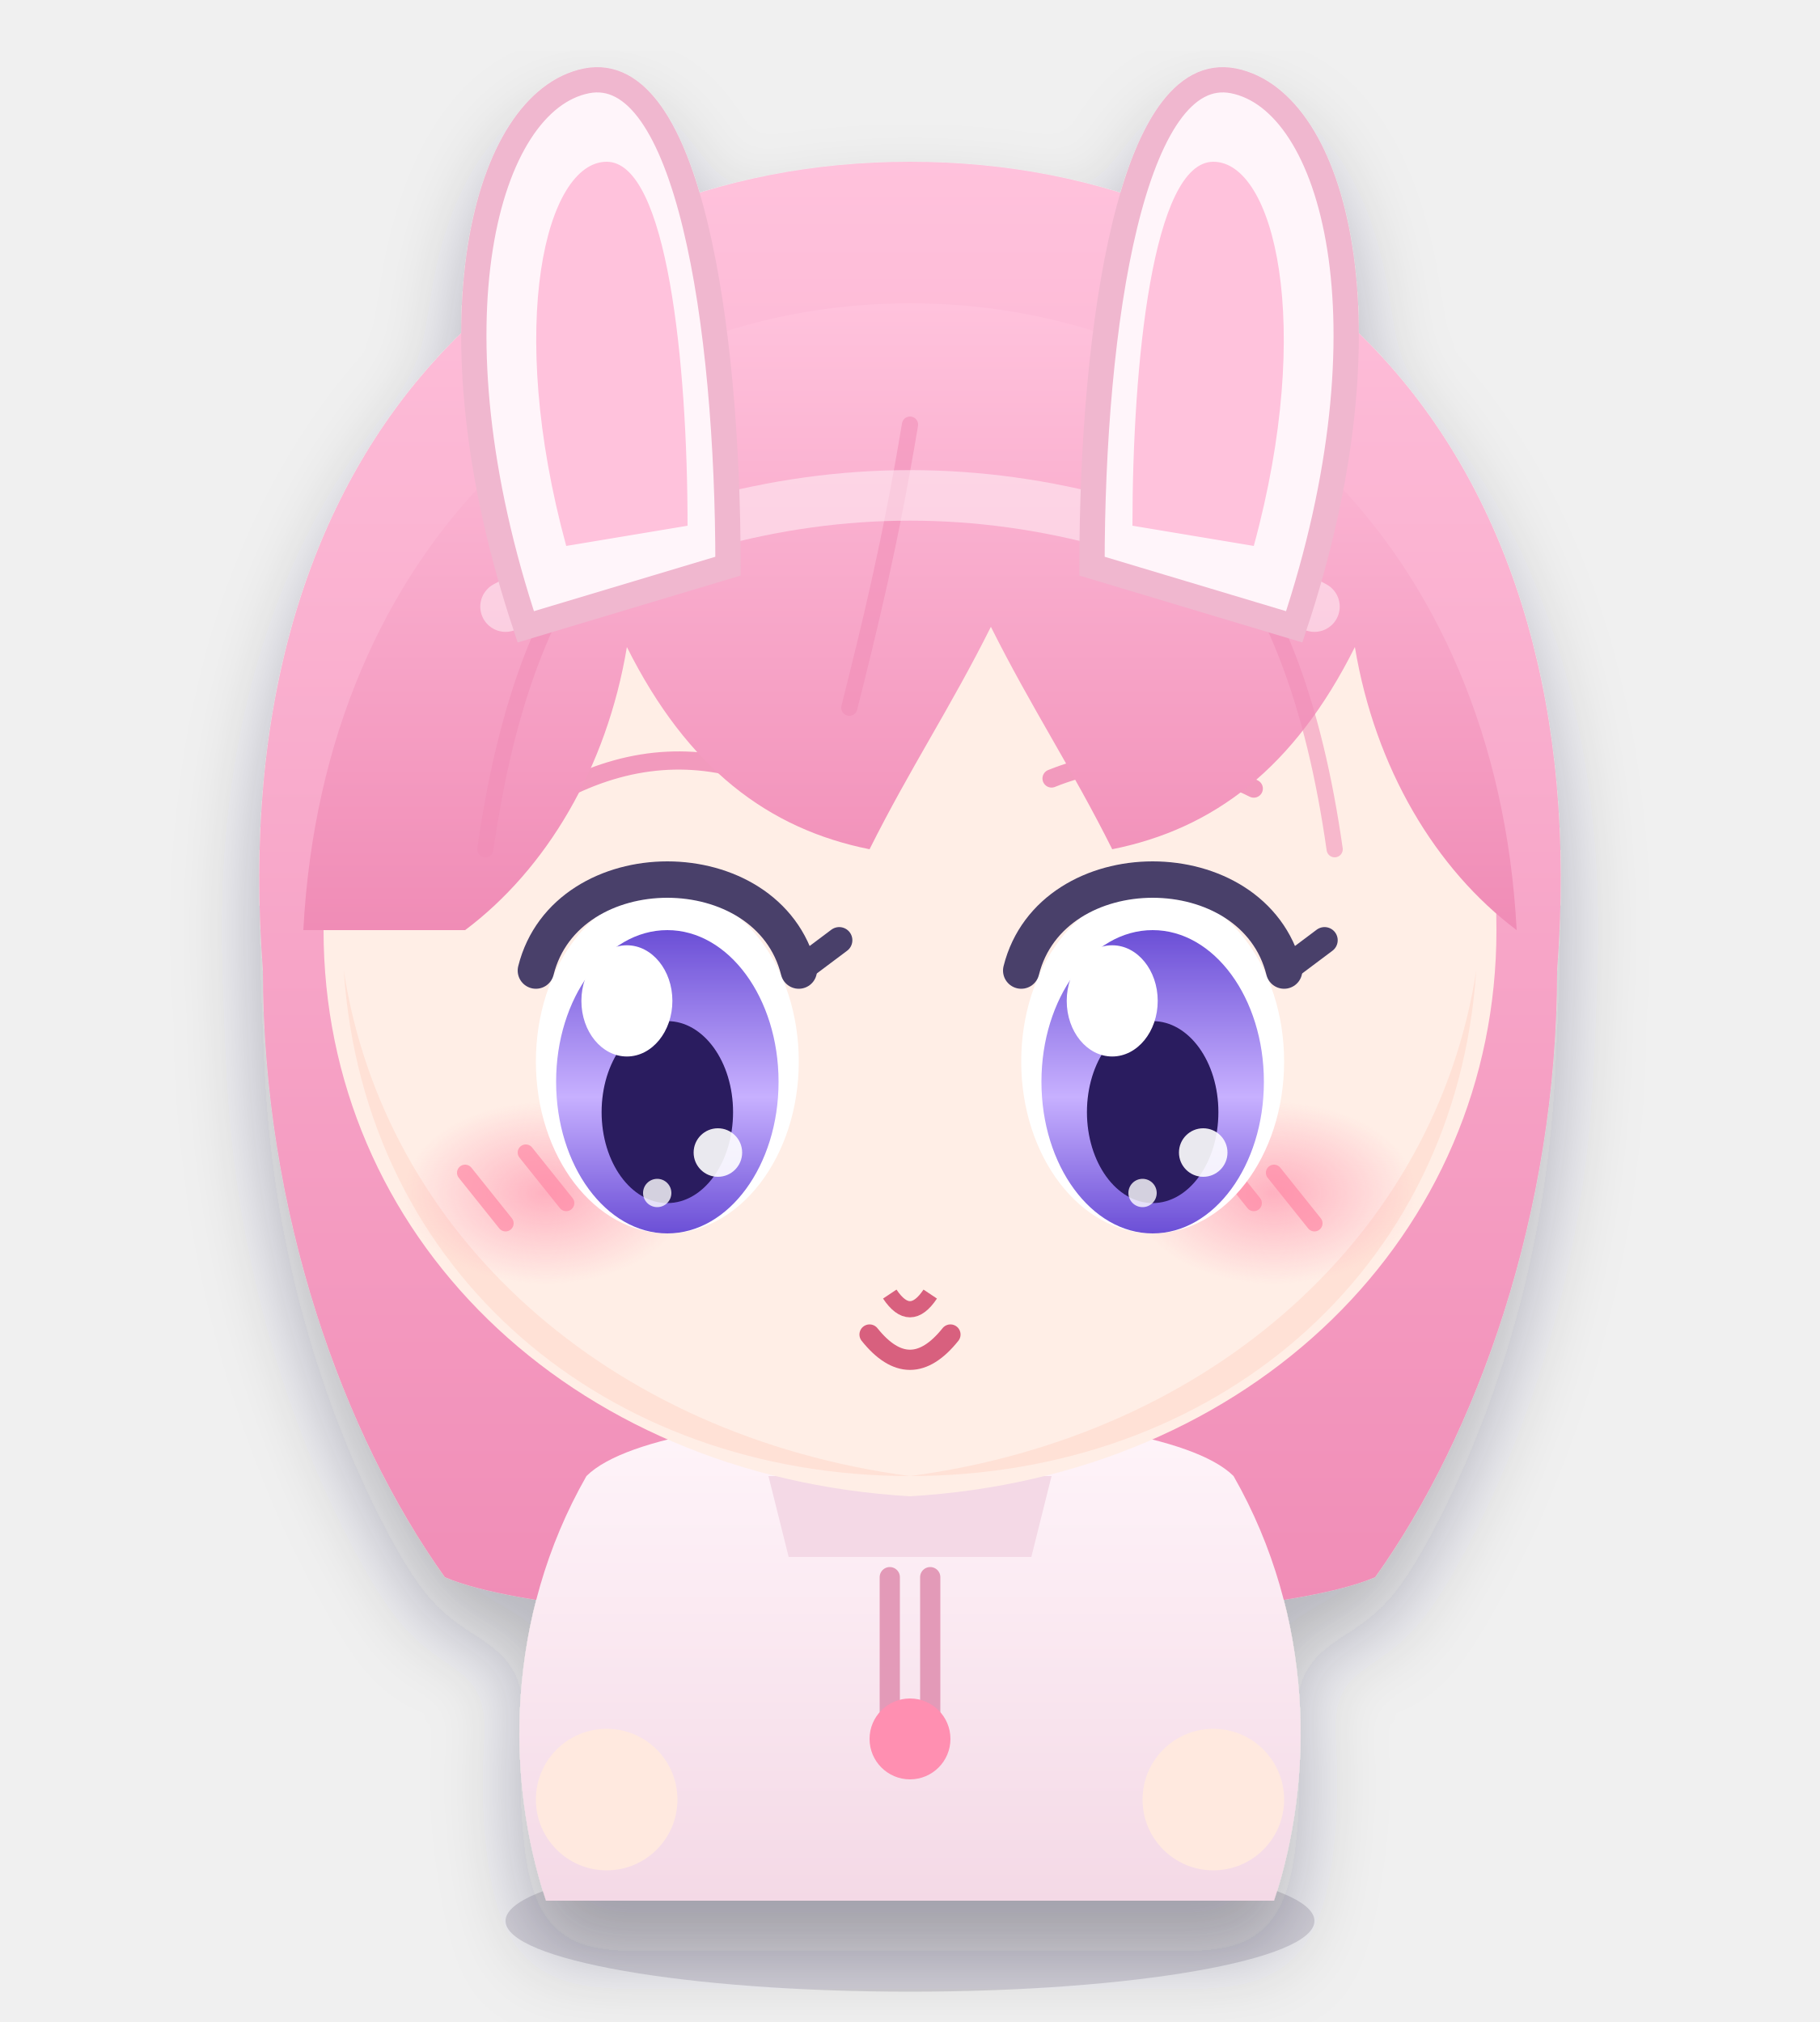
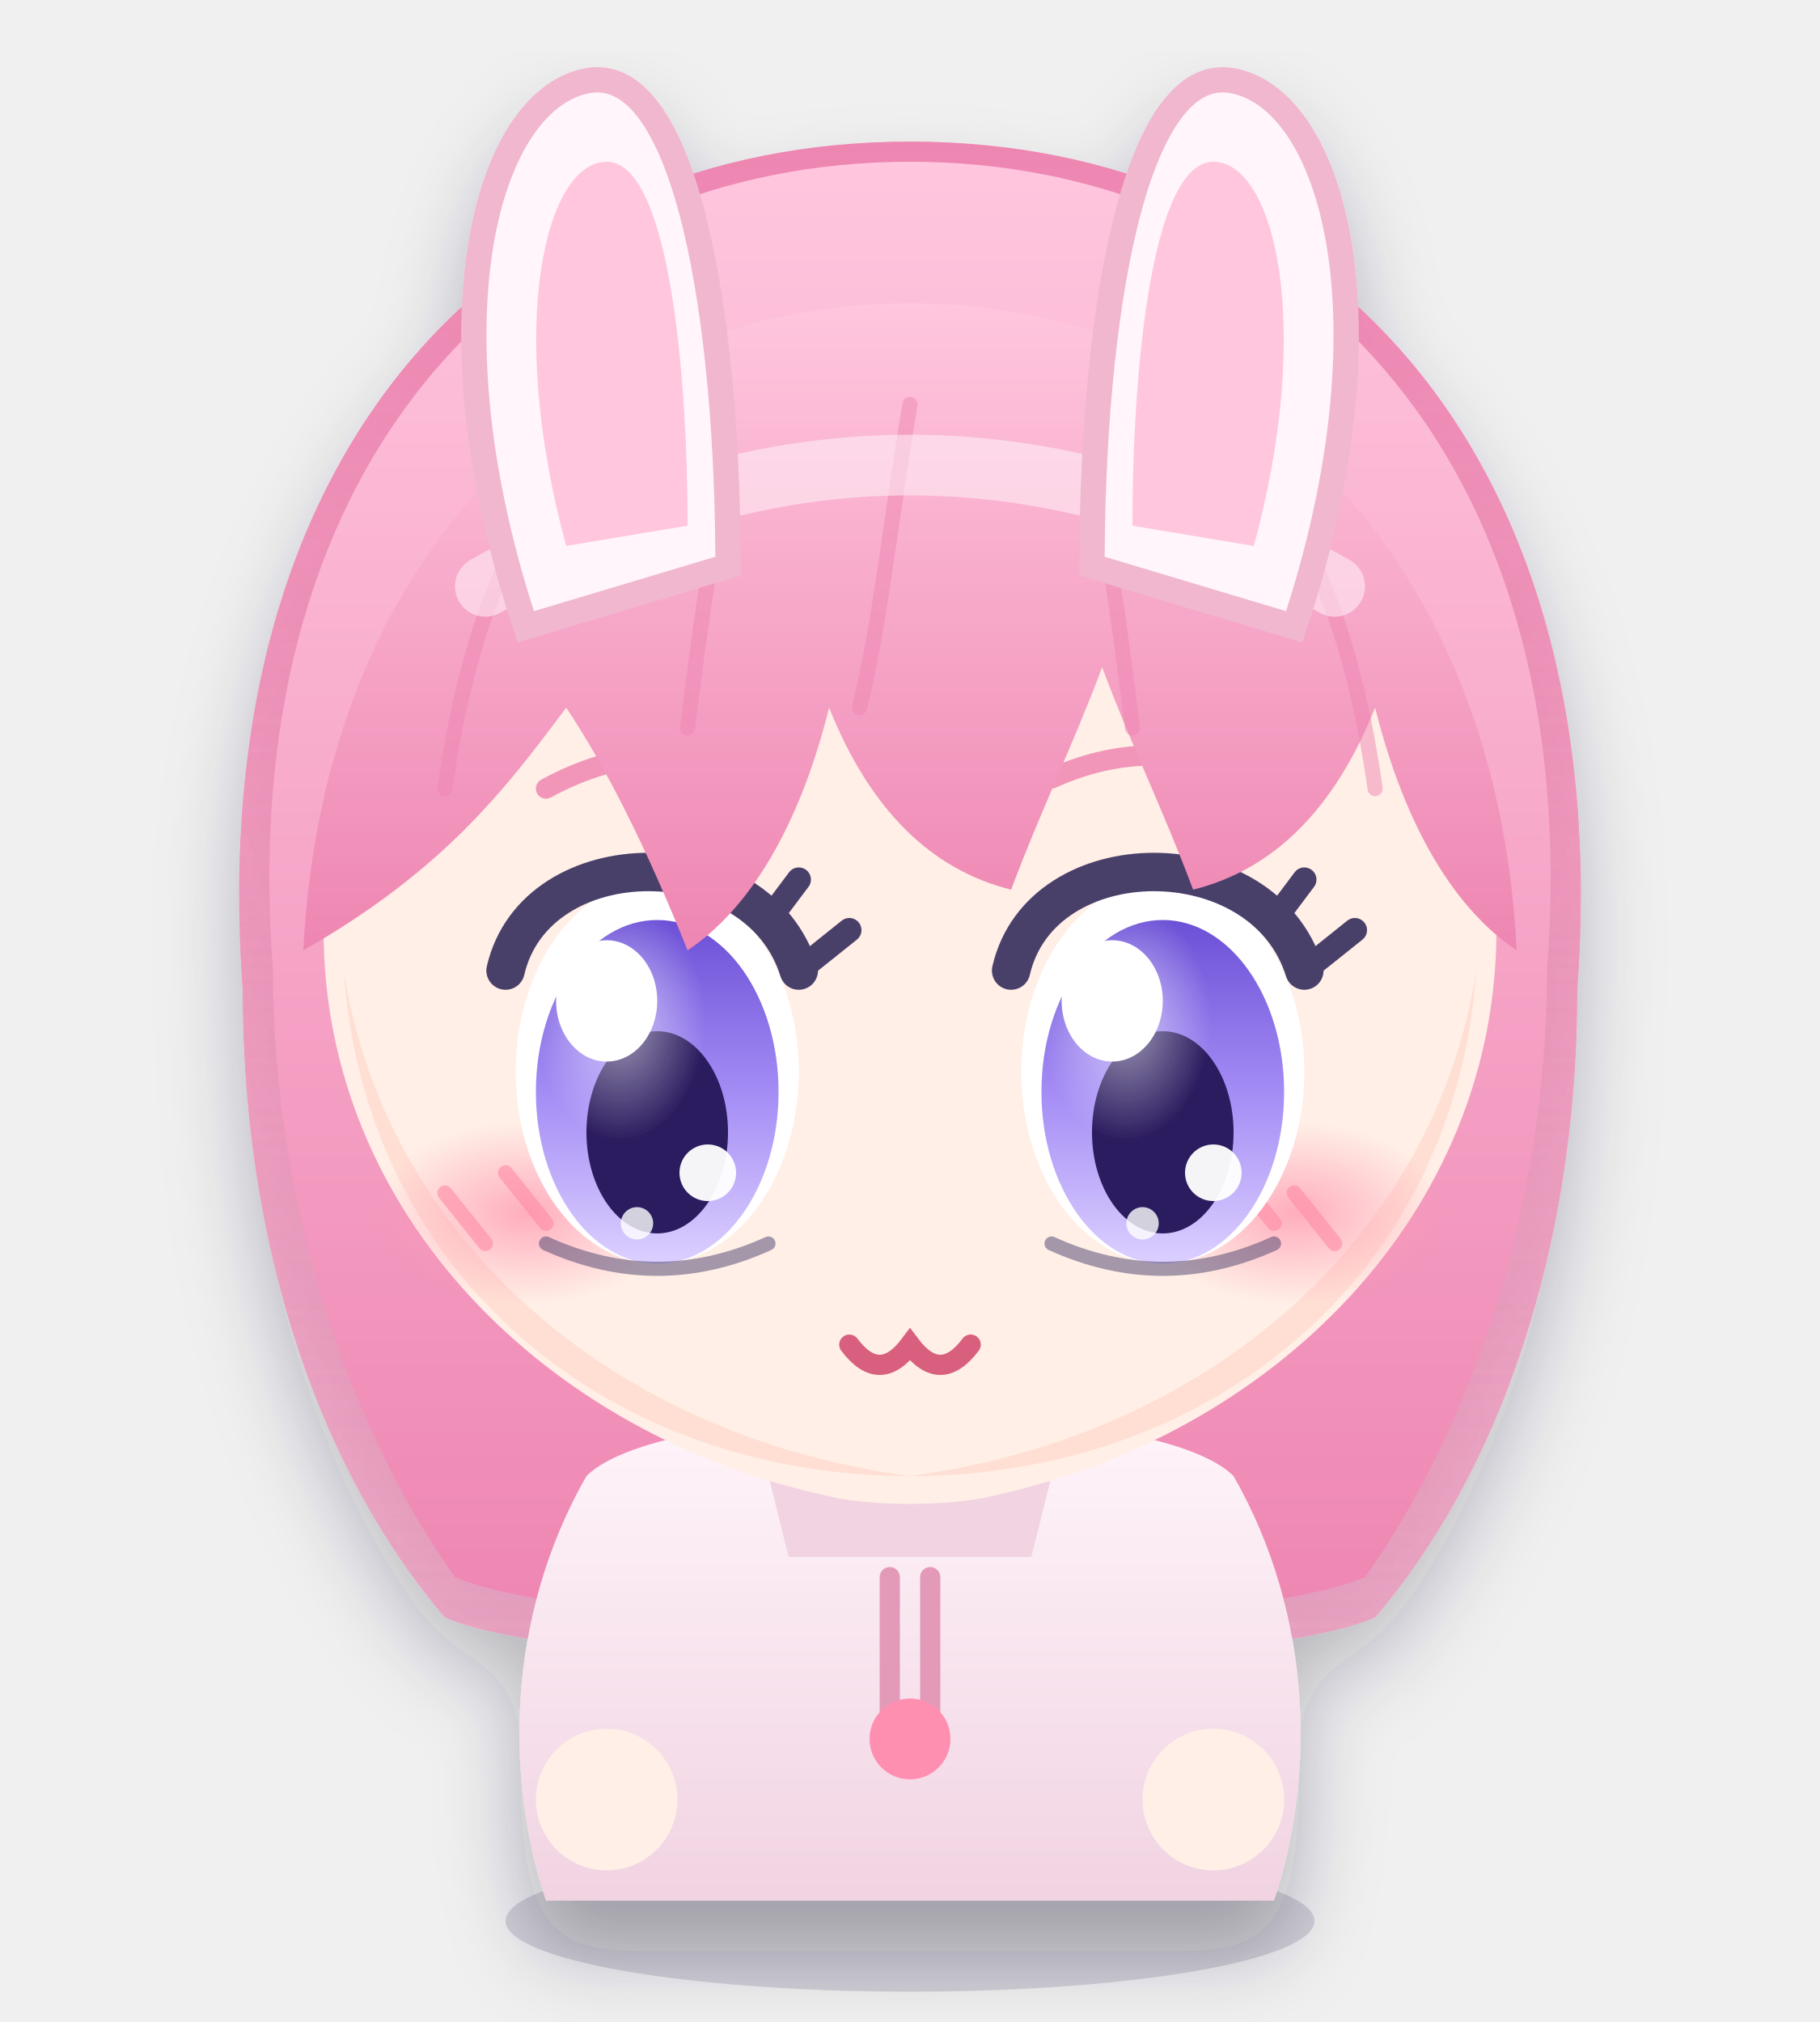
<svg xmlns="http://www.w3.org/2000/svg" viewBox="0 0 180 200" role="img" aria-label="粉发兔耳卫衣桌宠">
  <defs>
    <linearGradient id="bunny-h" x1="0" y1="0" x2="0" y2="1">
-       <stop stop-color="#ffc2dc" />
-       <stop offset="1" stop-color="#f08cb6" />
+       <stop stop-color="#ffc6de" />
+       <stop offset="1" stop-color="#ee86b2" />
+     </linearGradient>
+     <linearGradient id="bunny-h2" x1="0" y1="0" x2="0" y2="1">
+       <stop stop-color="#ee86b2" />
+       <stop offset="1" stop-color="#ee86b2" stop-opacity=".6" />
    </linearGradient>
    <linearGradient id="bunny-e" x1="0" y1="0" x2="0" y2="1">
      <stop stop-color="#6b4fd6" />
-       <stop offset=".55" stop-color="#c7b0ff" />
-       <stop offset="1" stop-color="#6b4fd6" />
+       <stop offset=".5" stop-color="#a48cf5" />
+       <stop offset="1" stop-color="#dcd0ff" />
    </linearGradient>
    <linearGradient id="bunny-c" x1="0" y1="0" x2="0" y2="1">
      <stop stop-color="#fff5fa" />
-       <stop offset="1" stop-color="#f4d9e6" />
+       <stop offset="1" stop-color="#f1d3e2" />
    </linearGradient>
    <radialGradient id="bunny-b" cx=".5" cy=".5" r=".5">
-       <stop stop-color="#ff9db4" stop-opacity=".75" />
+       <stop stop-color="#ff9db4" stop-opacity=".8" />
      <stop offset="1" stop-color="#ff9db4" stop-opacity="0" />
+     </radialGradient>
+     <radialGradient id="bunny-g" cx=".35" cy=".3" r=".7">
+       <stop stop-color="#fff" stop-opacity=".55" />
+       <stop offset=".5" stop-color="#fff" stop-opacity="0" />
    </radialGradient>
    <filter id="bunny-s" x="-30%" y="-30%" width="160%" height="170%">
      <feDropShadow dx="0" dy="5" stdDeviation="4" flood-color="#2a2340" flood-opacity=".28" />
    </filter>
  </defs>
  <ellipse cx="90" cy="190" rx="40" ry="7" fill="#2a2340" opacity=".16" />
  <g filter="url(#bunny-s)">
-     <path d="M26 96c-4-52 26-80 64-80s68 28 64 80c0 24-8 46-18 60-14 6-78 6-92 0-10-14-18-36-18-60z" fill="url(#bunny-h)" />
+     <path d="M24 98c-4-54 26-84 66-84s70 30 66 84c0 26-8 48-20 62-14 6-78 6-92 0-12-14-20-36-20-62z" fill="url(#bunny-h2)" />
+     <path d="M27 96c-4-52 26-80 63-80s67 28 63 80c0 24-8 46-18 60-14 6-76 6-90 0-10-14-18-36-18-60z" fill="url(#bunny-h)" />
    <path d="M58 146c-8 14-8 30-4 42h72c4-12 4-28-4-42-8-8-56-8-64 0z" fill="url(#bunny-c)" />
-     <path d="M76 146h28l-2 8H78z" fill="#f4d9e6" />
+     <path d="M76 146h28l-2 8H78z" fill="#f1d3e2" />
    <path d="M88 156v14M92 156v14" stroke="#e39ab8" stroke-width="2" stroke-linecap="round" />
    <circle cx="90" cy="172" r="4" fill="#ff8fb1" />
-     <circle cx="60" cy="178" r="7" fill="#ffe9df" />
-     <circle cx="120" cy="178" r="7" fill="#ffe9df" />
-     <rect x="80" y="128" width="20" height="18" rx="6" fill="#ffdccd" />
-     <path d="M32 92c0-36 26-58 58-58s58 22 58 58c0 30-24 54-58 56-34-2-58-26-58-56z" fill="#ffeee6" />
-     <path d="M34 96c4 26 26 46 56 50-30 0-54-20-56-50z" fill="#ffd9cc" opacity=".6" />
-     <path d="M146 96c-4 26-26 46-56 50 30 0 54-20 56-50z" fill="#ffd9cc" opacity=".6" />
-     <ellipse cx="54" cy="118" rx="14" ry="9" fill="url(#bunny-b)" />
-     <ellipse cx="126" cy="118" rx="14" ry="9" fill="url(#bunny-b)" />
-     <path d="M46 116l4 5M52 114l4 5M120 114l4 5M126 116l4 5" stroke="#ff8aa6" stroke-width="1.6" stroke-linecap="round" opacity=".7" />
-     <ellipse cx="66" cy="105" rx="13" ry="17" fill="#fff" />
-     <ellipse cx="66" cy="107" rx="11" ry="15" fill="url(#bunny-e)" />
-     <ellipse cx="66" cy="110" rx="6.5" ry="9" fill="#2a1a5e" />
-     <ellipse cx="62" cy="99" rx="4.5" ry="5.5" fill="#fff" />
-     <circle cx="71" cy="114" r="2.4" fill="#fff" opacity=".9" />
-     <circle cx="65" cy="118" r="1.4" fill="#fff" opacity=".8" />
-     <path d="M53 96c3-12 23-12 26 0" stroke="#4a3f6b" stroke-width="3.6" fill="none" stroke-linecap="round" />
-     <path d="M79 96l4-3" stroke="#4a3f6b" stroke-width="2.6" stroke-linecap="round" />
-     <ellipse cx="114" cy="105" rx="13" ry="17" fill="#fff" />
-     <ellipse cx="114" cy="107" rx="11" ry="15" fill="url(#bunny-e)" />
-     <ellipse cx="114" cy="110" rx="6.5" ry="9" fill="#2a1a5e" />
-     <ellipse cx="110" cy="99" rx="4.5" ry="5.5" fill="#fff" />
-     <circle cx="119" cy="114" r="2.4" fill="#fff" opacity=".9" />
-     <circle cx="113" cy="118" r="1.4" fill="#fff" opacity=".8" />
-     <path d="M101 96c3-12 23-12 26 0" stroke="#4a3f6b" stroke-width="3.6" fill="none" stroke-linecap="round" />
-     <path d="M127 96l4-3" stroke="#4a3f6b" stroke-width="2.6" stroke-linecap="round" />
-     <path d="M56 78q10-5 20-1" stroke="#f08cb6" stroke-width="1.8" fill="none" stroke-linecap="round" opacity=".85" />
-     <path d="M104 77q10-4 20 1" stroke="#f08cb6" stroke-width="1.8" fill="none" stroke-linecap="round" opacity=".85" />
-     <path d="M86 132q4 5 8 0" stroke="#d8607e" stroke-width="2" fill="none" stroke-linecap="round" />
-     <path d="M88 128q2 3 4 0" stroke="#d8607e" stroke-width="1.6" fill="none" />
-     <path d="M30 92c2-38 28-62 60-62s58 24 60 62c-8-6-14-16-16-28-6 12-14 18-24 20-4-8-8-14-12-22-4 8-8 14-12 22-10-2-18-8-24-20-2 12-8 22-16 28z" fill="url(#bunny-h)" />
-     <path d="M62 50c-8 8-12 20-14 34M118 50c8 8 12 20 14 34M90 42c-2 12-4 20-6 28" stroke="#f08cb6" stroke-width="1.6" fill="none" stroke-linecap="round" opacity=".55" />
-     <path d="M50 60q40-22 80 0" stroke="#fff0f6" stroke-width="5" fill="none" stroke-linecap="round" opacity=".55" />
+     <circle cx="60" cy="178" r="7" fill="#ffefe6" />
+     <circle cx="120" cy="178" r="7" fill="#ffefe6" />
+     <rect x="80" y="128" width="20" height="18" rx="6" fill="#ffd9cc" />
+     <path d="M32 92c0-36 26-58 58-58s58 22 58 58c0 28-22 50-50 56-4 1-12 1-16 0-28-6-50-28-50-56z" fill="#ffefe6" />
+     <path d="M34 96c4 26 26 46 56 50-30 0-54-20-56-50z" fill="#ffd9cc" opacity=".7" />
+     <path d="M146 96c-4 26-26 46-56 50 30 0 54-20 56-50z" fill="#ffd9cc" opacity=".7" />
+     <ellipse cx="52" cy="120" rx="15" ry="9" fill="url(#bunny-b)" />
+     <ellipse cx="128" cy="120" rx="15" ry="9" fill="url(#bunny-b)" />
+     <path d="M44 118l4 5M50 116l4 5M122 116l4 5M128 118l4 5" stroke="#ff8aa6" stroke-width="1.5" stroke-linecap="round" opacity=".6" />
+     <ellipse cx="65" cy="106" rx="14" ry="19" fill="#fff" />
+     <ellipse cx="65" cy="108" rx="12" ry="17" fill="url(#bunny-e)" />
+     <ellipse cx="65" cy="112" rx="7" ry="10" fill="#2a1a5e" />
+     <ellipse cx="65" cy="108" rx="12" ry="17" fill="url(#bunny-g)" />
+     <ellipse cx="60" cy="99" rx="5" ry="6" fill="#fff" />
+     <circle cx="70" cy="116" r="2.8" fill="#fff" opacity=".95" />
+     <circle cx="63" cy="121" r="1.6" fill="#fff" opacity=".8" />
+     <path d="M50 96c3-13 25-13 29 0" stroke="#4a3f6b" stroke-width="3.8" fill="none" stroke-linecap="round" />
+     <path d="M79 96l5-4M76 91l3-4" stroke="#4a3f6b" stroke-width="2.4" stroke-linecap="round" />
+     <path d="M54 123q11 5 22 0" stroke="#4a3f6b" stroke-width="1.4" fill="none" stroke-linecap="round" opacity=".5" />
+     <ellipse cx="115" cy="106" rx="14" ry="19" fill="#fff" />
+     <ellipse cx="115" cy="108" rx="12" ry="17" fill="url(#bunny-e)" />
+     <ellipse cx="115" cy="112" rx="7" ry="10" fill="#2a1a5e" />
+     <ellipse cx="115" cy="108" rx="12" ry="17" fill="url(#bunny-g)" />
+     <ellipse cx="110" cy="99" rx="5" ry="6" fill="#fff" />
+     <circle cx="120" cy="116" r="2.8" fill="#fff" opacity=".95" />
+     <circle cx="113" cy="121" r="1.6" fill="#fff" opacity=".8" />
+     <path d="M100 96c3-13 25-13 29 0" stroke="#4a3f6b" stroke-width="3.8" fill="none" stroke-linecap="round" />
+     <path d="M129 96l5-4M126 91l3-4" stroke="#4a3f6b" stroke-width="2.4" stroke-linecap="round" />
+     <path d="M104 123q11 5 22 0" stroke="#4a3f6b" stroke-width="1.4" fill="none" stroke-linecap="round" opacity=".5" />
+     <path d="M54 78q11-6 22-1" stroke="#ee86b2" stroke-width="2" fill="none" stroke-linecap="round" opacity=".85" />
+     <path d="M104 77q11-5 22 1" stroke="#ee86b2" stroke-width="2" fill="none" stroke-linecap="round" opacity=".85" />
+     <path d="M84 133q3 4 6 0q3 4 6 0" stroke="#d8607e" stroke-width="2" fill="none" stroke-linecap="round" />
+     <path d="M30 94c2-40 28-64 60-64s58 24 60 64c-6-4-11-12-14-24-4 10-10 16-18 18-3-8-6-14-9-22-3 8-6 14-9 22-8-2-14-8-18-18-3 12-8 20-14 24-4-10-8-18-12-24-6 8-12 16-26 24z" fill="url(#bunny-h)" />
+     <path d="M58 44c-8 8-12 20-14 34M122 44c8 8 12 20 14 34M90 40c-2 12-3 22-5 30M72 46c-2 10-3 18-4 26M108 46c2 10 3 18 4 26" stroke="#ee86b2" stroke-width="1.5" fill="none" stroke-linecap="round" opacity=".5" />
+     <path d="M48 58q42-24 84 0" stroke="#fff2f7" stroke-width="6" fill="none" stroke-linecap="round" opacity=".55" />
    <path d="M52 62c-10-30-4-52 6-54 10-2 14 24 14 48z" fill="#fff5fa" stroke="#f0b7cf" stroke-width="2.5" />
-     <path d="M56 54c-6-22-2-38 4-38 6 0 8 20 8 36z" fill="#ffc2dc" />
+     <path d="M56 54c-6-22-2-38 4-38 6 0 8 20 8 36z" fill="#ffc6de" />
    <path d="M128 62c10-30 4-52-6-54-10-2-14 24-14 48z" fill="#fff5fa" stroke="#f0b7cf" stroke-width="2.5" />
-     <path d="M124 54c6-22 2-38-4-38-6 0-8 20-8 36z" fill="#ffc2dc" />
+     <path d="M124 54c6-22 2-38-4-38-6 0-8 20-8 36z" fill="#ffc6de" />
  </g>
</svg>
